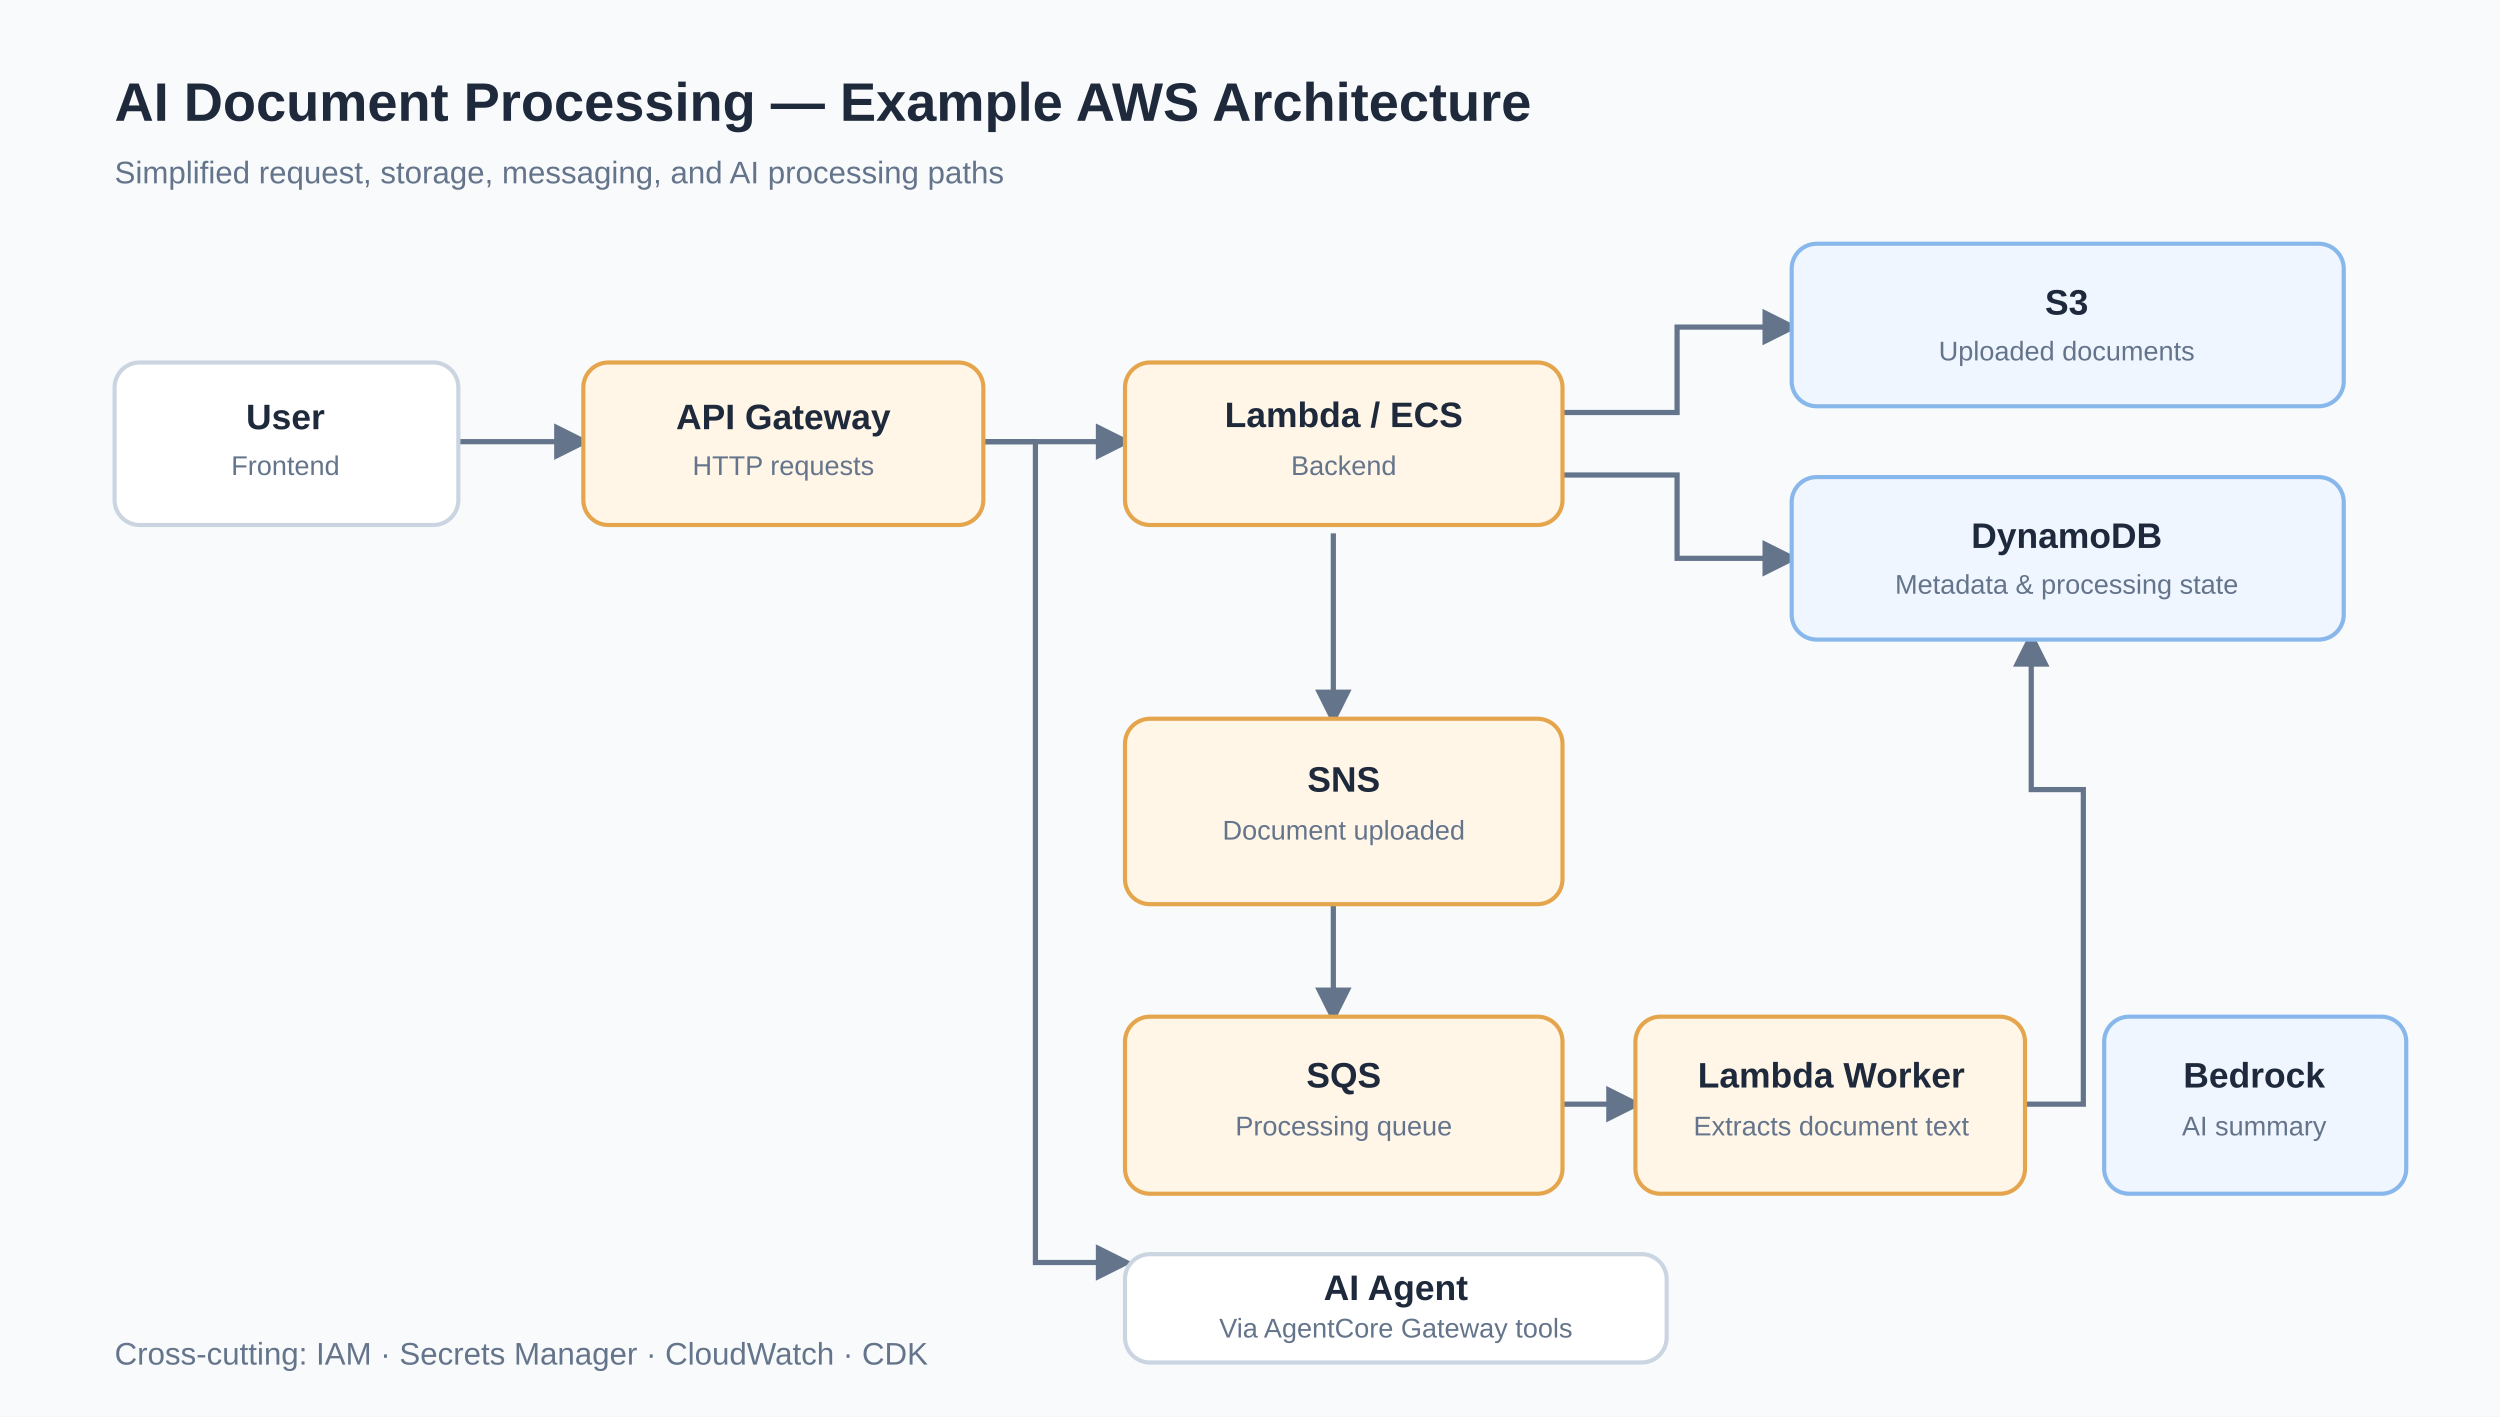
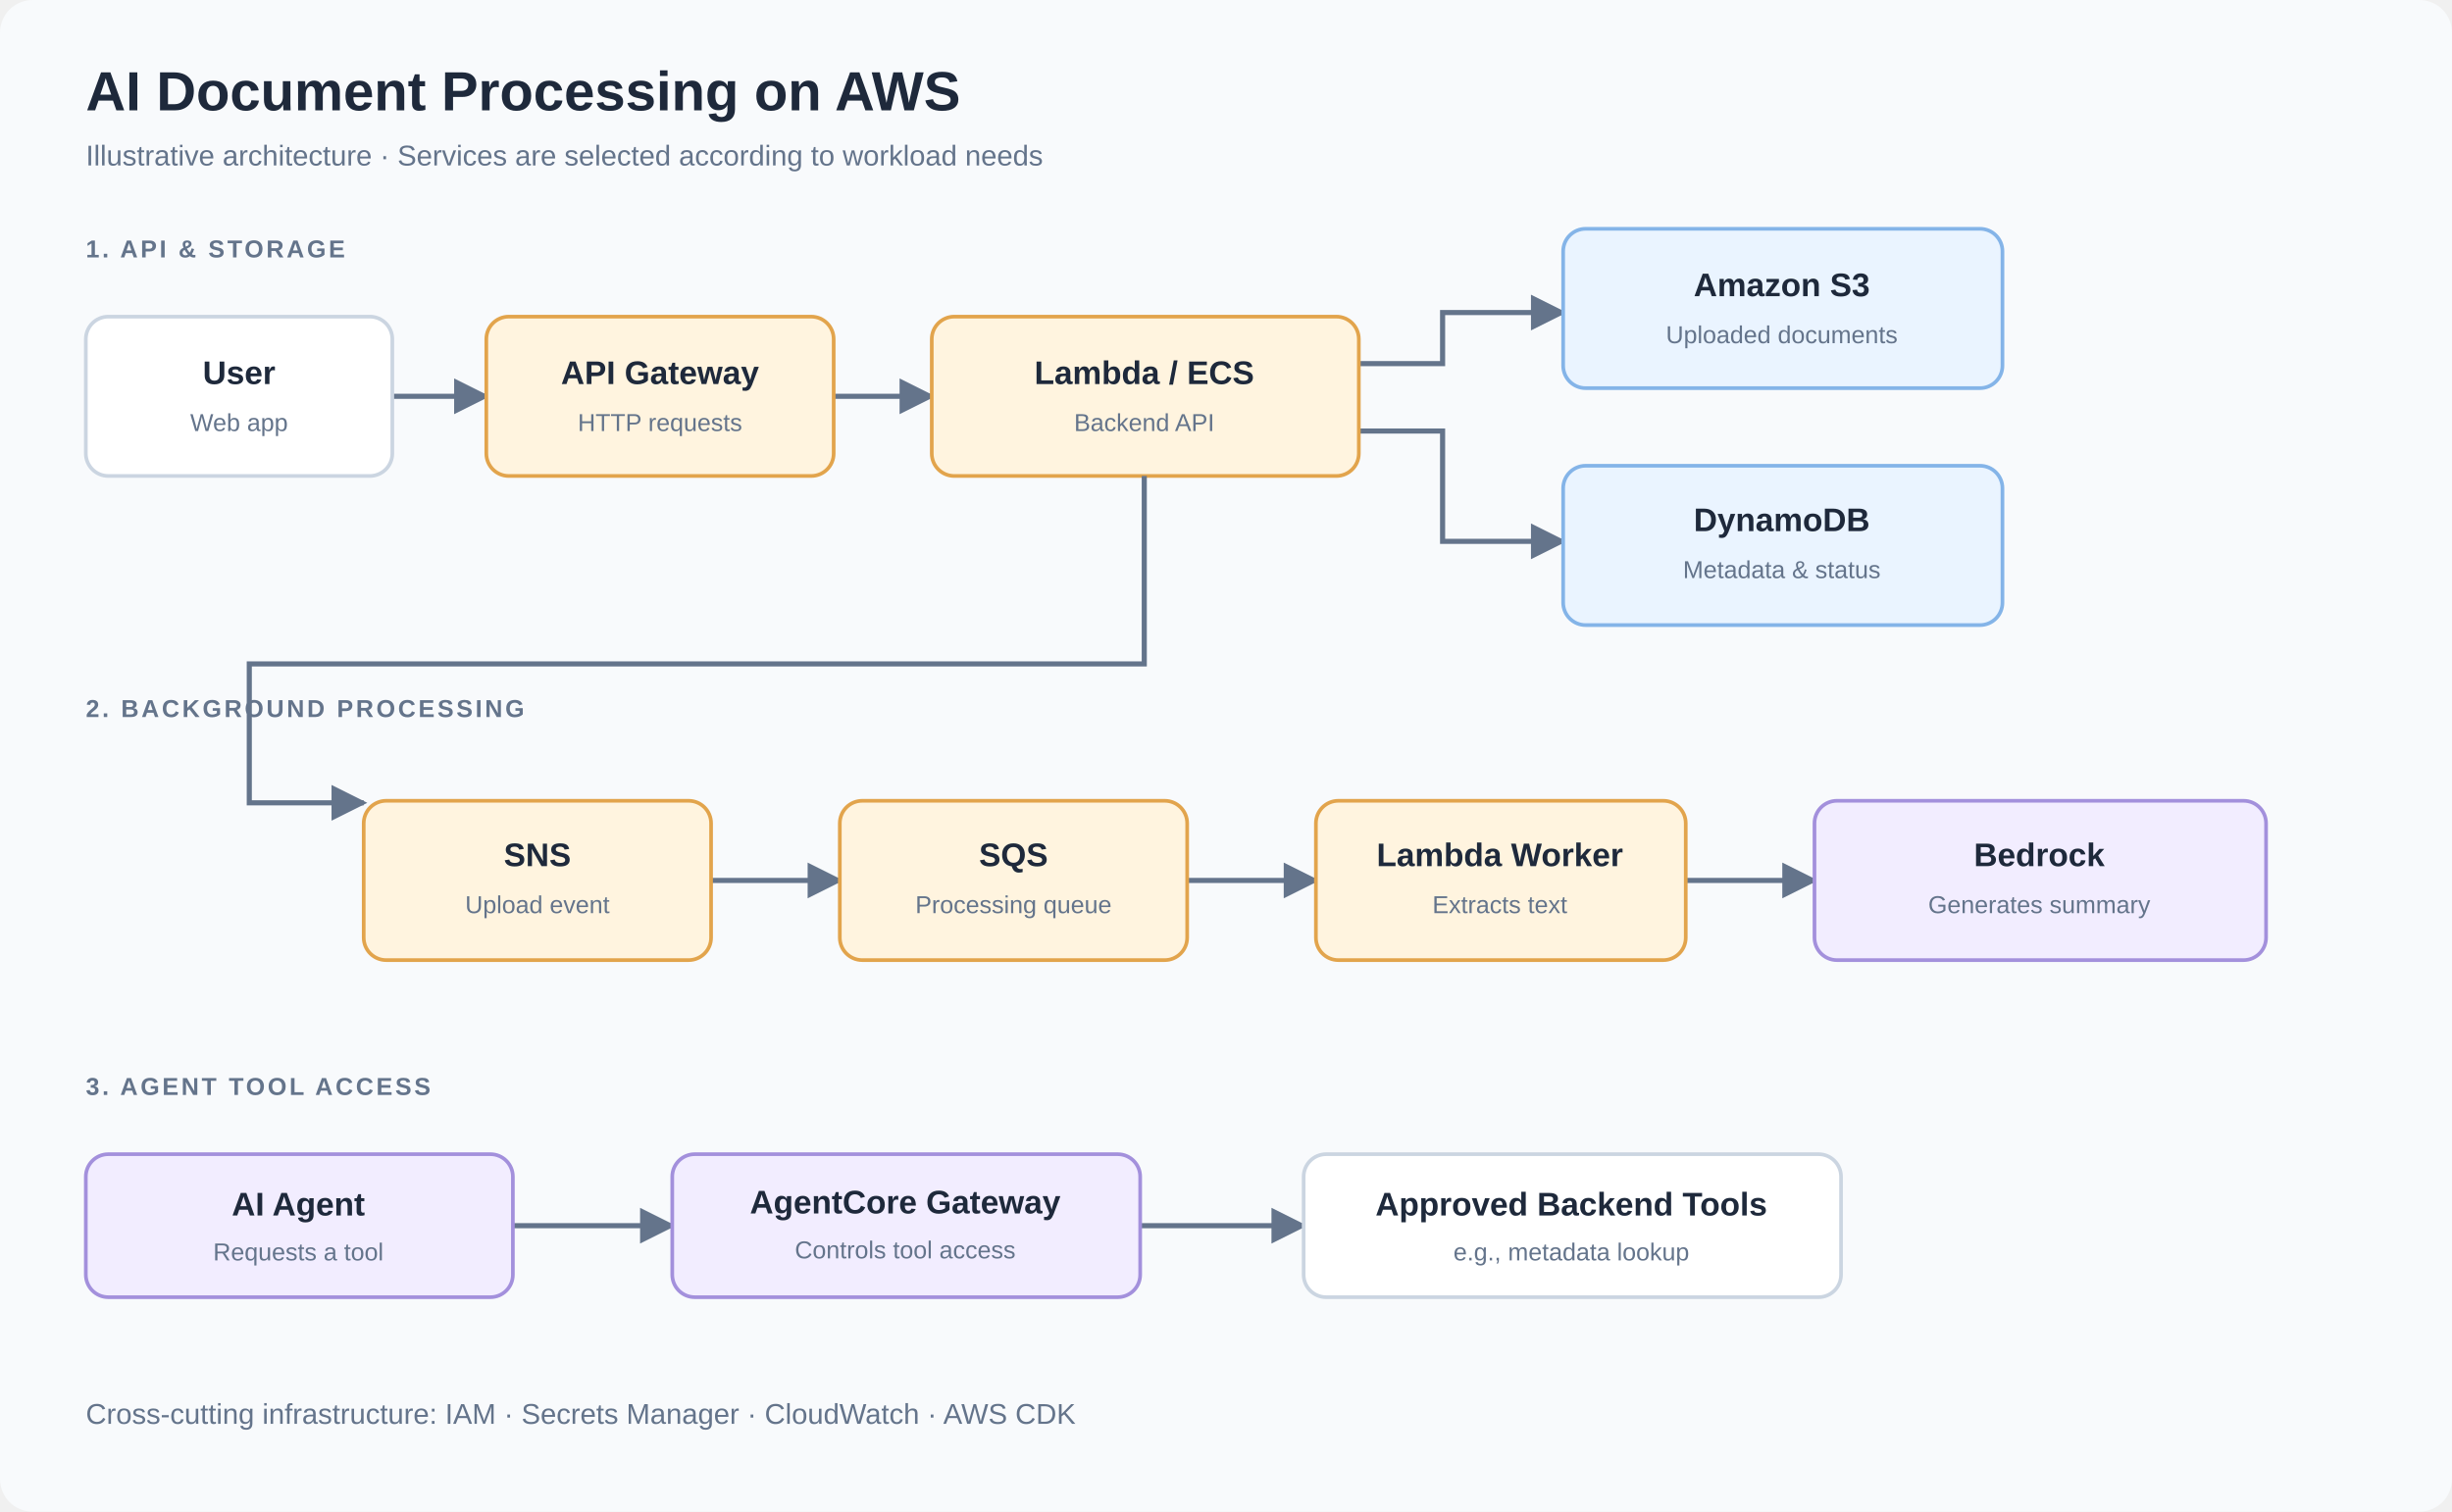
- <svg xmlns="http://www.w3.org/2000/svg" width="1200" height="680" viewBox="0 0 1200 680" role="img" aria-labelledby="title desc">
-   <rect width="1200" height="680" fill="#f8fafc" />
-   <style>text{font-family:Arial,Helvetica,sans-serif;fill:#1e293b}.head{font-size:26px;font-weight:700}.sub{font-size:15px;fill:#64748b}.node{stroke:#cbd5e1;stroke-width:2;fill:#fff}.primary{fill:#fff6e8;stroke:#e4a54c}.secondary{fill:#eff6ff;stroke:#88b7eb}.t{font-size:17px;font-weight:700;text-anchor:middle}.s{font-size:13px;fill:#64748b;text-anchor:middle}.arrow{fill:none;stroke:#64748b;stroke-width:2.5;marker-end:url(#arr)}</style>
+ <svg xmlns="http://www.w3.org/2000/svg" width="1200" height="740" viewBox="0 0 1200 740" role="img" aria-labelledby="title desc">
+   <rect width="1200" height="740" rx="16" fill="#F8FAFC" />
  <defs>
-     <marker id="arr" viewBox="0 0 10 10" refX="8" refY="5" markerWidth="7" markerHeight="7" orient="auto-start-reverse">
-       <path d="M0 0 L10 5 L0 10Z" fill="#64748b" />
+     <marker id="arrow" viewBox="0 0 10 10" refX="9" refY="5" markerWidth="7" markerHeight="7" orient="auto">
+       <path d="M0 0L10 5L0 10Z" fill="#64748B" />
    </marker>
+     <style>
+ text{font-family:Arial,Helvetica,sans-serif;fill:#1E293B}
+ .h{font-size:27px;font-weight:700}.caption{font-size:14px;fill:#64748B}.label{font-size:16px;font-weight:700;text-anchor:middle}.detail{font-size:12px;fill:#64748B;text-anchor:middle}
+ .card{fill:#fff;stroke:#CBD5E1;stroke-width:1.8}.compute{fill:#FFF4DF;stroke:#E2A44C;stroke-width:1.8}.data{fill:#EAF4FF;stroke:#84B4E8;stroke-width:1.8}.ai{fill:#F2EDFF;stroke:#A390DC;stroke-width:1.8}
+ .path{fill:none;stroke:#64748B;stroke-width:2.5;marker-end:url(#arrow)}.section{font-size:12px;font-weight:700;letter-spacing:1.3px;fill:#64748B}
+ </style>
  </defs>
-   <text class="head" x="55" y="58">AI Document Processing — Example AWS Architecture</text>
-   <text class="sub" x="55" y="88">Simplified request, storage, messaging, and AI processing paths</text>
-   <path class="arrow" d="M220 212 H280" />
-   <path class="arrow" d="M472 212 H540" />
-   <path class="arrow" d="M750 198 H805 V157 H860" />
-   <path class="arrow" d="M750 228 H805 V268 H860" />
-   <path class="arrow" d="M640 256 V345" />
-   <path class="arrow" d="M640 434 V488" />
-   <path class="arrow" d="M735 530 H785" />
-   <path class="arrow" d="M972 530 H1000 V379 H975 V306" />
-   <path class="arrow" d="M470 212 H497 V606 H540" />
-   <rect class="node" x="55" y="174" width="165" height="78" rx="12" />
-   <text class="t" x="137" y="206">User</text>
-   <text class="s" x="137" y="228">Frontend</text>
-   <rect class="node primary" x="280" y="174" width="192" height="78" rx="12" />
-   <text class="t" x="376" y="206">API Gateway</text>
-   <text class="s" x="376" y="228">HTTP requests</text>
-   <rect class="node primary" x="540" y="174" width="210" height="78" rx="12" />
-   <text class="t" x="645" y="205">Lambda / ECS</text>
-   <text class="s" x="645" y="228">Backend</text>
-   <rect class="node secondary" x="860" y="117" width="265" height="78" rx="12" />
-   <text class="t" x="992" y="151">S3</text>
-   <text class="s" x="992" y="173">Uploaded documents</text>
-   <rect class="node secondary" x="860" y="229" width="265" height="78" rx="12" />
-   <text class="t" x="992" y="263">DynamoDB</text>
-   <text class="s" x="992" y="285">Metadata &amp; processing state</text>
-   <rect class="node primary" x="540" y="345" width="210" height="89" rx="12" />
-   <text class="t" x="645" y="380">SNS</text>
-   <text class="s" x="645" y="403">Document uploaded</text>
-   <rect class="node primary" x="540" y="488" width="210" height="85" rx="12" />
-   <text class="t" x="645" y="522">SQS</text>
-   <text class="s" x="645" y="545">Processing queue</text>
-   <rect class="node primary" x="785" y="488" width="187" height="85" rx="12" />
-   <text class="t" x="879" y="522">Lambda Worker</text>
-   <text class="s" x="879" y="545">Extracts document text</text>
-   <rect class="node secondary" x="1010" y="488" width="145" height="85" rx="12" />
-   <text class="t" x="1082" y="522">Bedrock</text>
-   <text class="s" x="1082" y="545">AI summary</text>
-   <rect class="node" x="540" y="602" width="260" height="52" rx="12" />
-   <text class="t" x="670" y="624">AI Agent</text>
-   <text class="s" x="670" y="642">Via AgentCore Gateway tools</text>
-   <text class="sub" x="55" y="655">Cross-cutting: IAM · Secrets Manager · CloudWatch · CDK</text>
+   <text class="h" x="42" y="54">AI Document Processing on AWS</text>
+   <text class="caption" x="42" y="81">Illustrative architecture · Services are selected according to workload needs</text>
+   <text class="section" x="42" y="126">1. API &amp; STORAGE</text>
+   <path class="path" d="M192 194 H238" />
+   <path class="path" d="M408 194 H456" />
+   <path class="path" d="M665 178 H706 V153 H765" />
+   <path class="path" d="M665 211 H706 V265 H765" />
+   <rect class="card" x="42" y="155" width="150" height="78" rx="11" />
+   <text class="label" x="117" y="188">User</text>
+   <text class="detail" x="117" y="211">Web app</text>
+   <rect class="compute" x="238" y="155" width="170" height="78" rx="11" />
+   <text class="label" x="323" y="188">API Gateway</text>
+   <text class="detail" x="323" y="211">HTTP requests</text>
+   <rect class="compute" x="456" y="155" width="209" height="78" rx="11" />
+   <text class="label" x="560" y="188">Lambda / ECS</text>
+   <text class="detail" x="560" y="211">Backend API</text>
+   <rect class="data" x="765" y="112" width="215" height="78" rx="11" />
+   <text class="label" x="872" y="145">Amazon S3</text>
+   <text class="detail" x="872" y="168">Uploaded documents</text>
+   <rect class="data" x="765" y="228" width="215" height="78" rx="11" />
+   <text class="label" x="872" y="260">DynamoDB</text>
+   <text class="detail" x="872" y="283">Metadata &amp; status</text>
+   <text class="section" x="42" y="351">2. BACKGROUND PROCESSING</text>
+   <path class="path" d="M560 233 V325 H122 V393 H178" />
+   <path class="path" d="M348 431 H411" />
+   <path class="path" d="M581 431 H644" />
+   <path class="path" d="M825 431 H888" />
+   <rect class="compute" x="178" y="392" width="170" height="78" rx="11" />
+   <text class="label" x="263" y="424">SNS</text>
+   <text class="detail" x="263" y="447">Upload event</text>
+   <rect class="compute" x="411" y="392" width="170" height="78" rx="11" />
+   <text class="label" x="496" y="424">SQS</text>
+   <text class="detail" x="496" y="447">Processing queue</text>
+   <rect class="compute" x="644" y="392" width="181" height="78" rx="11" />
+   <text class="label" x="734" y="424">Lambda Worker</text>
+   <text class="detail" x="734" y="447">Extracts text</text>
+   <rect class="ai" x="888" y="392" width="221" height="78" rx="11" />
+   <text class="label" x="998" y="424">Bedrock</text>
+   <text class="detail" x="998" y="447">Generates summary</text>
+   <text class="section" x="42" y="536">3. AGENT TOOL ACCESS</text>
+   <path class="path" d="M251 600 H329" />
+   <path class="path" d="M558 600 H638" />
+   <rect class="ai" x="42" y="565" width="209" height="70" rx="11" />
+   <text class="label" x="146" y="595">AI Agent</text>
+   <text class="detail" x="146" y="617">Requests a tool</text>
+   <rect class="ai" x="329" y="565" width="229" height="70" rx="11" />
+   <text class="label" x="443" y="594">AgentCore Gateway</text>
+   <text class="detail" x="443" y="616">Controls tool access</text>
+   <rect class="card" x="638" y="565" width="263" height="70" rx="11" />
+   <text class="label" x="769" y="595">Approved Backend Tools</text>
+   <text class="detail" x="769" y="617">e.g., metadata lookup</text>
+   <text class="caption" x="42" y="697">Cross-cutting infrastructure: IAM · Secrets Manager · CloudWatch · AWS CDK</text>
</svg>
